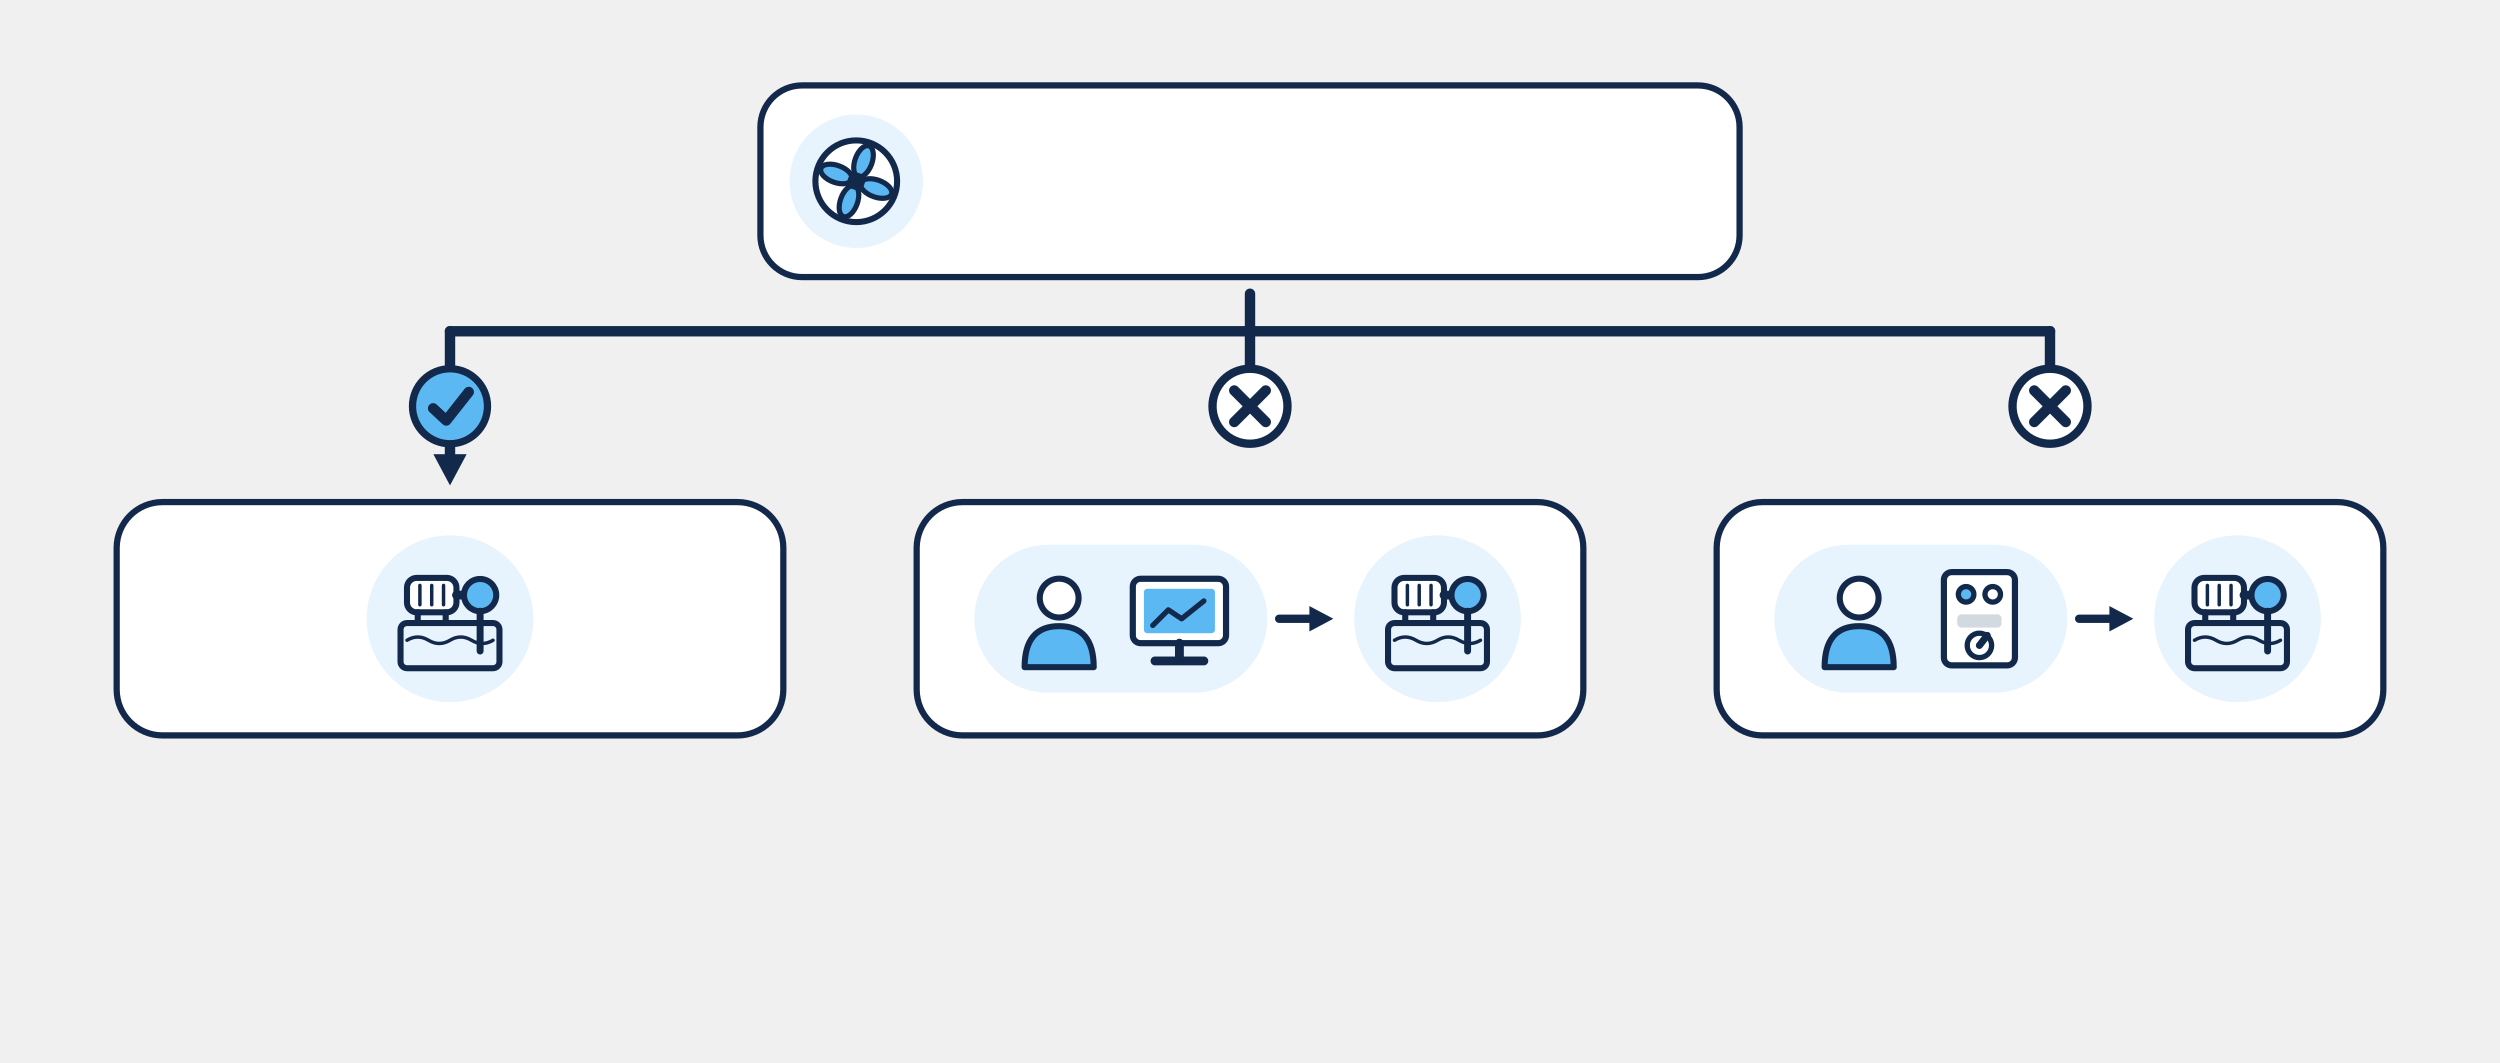
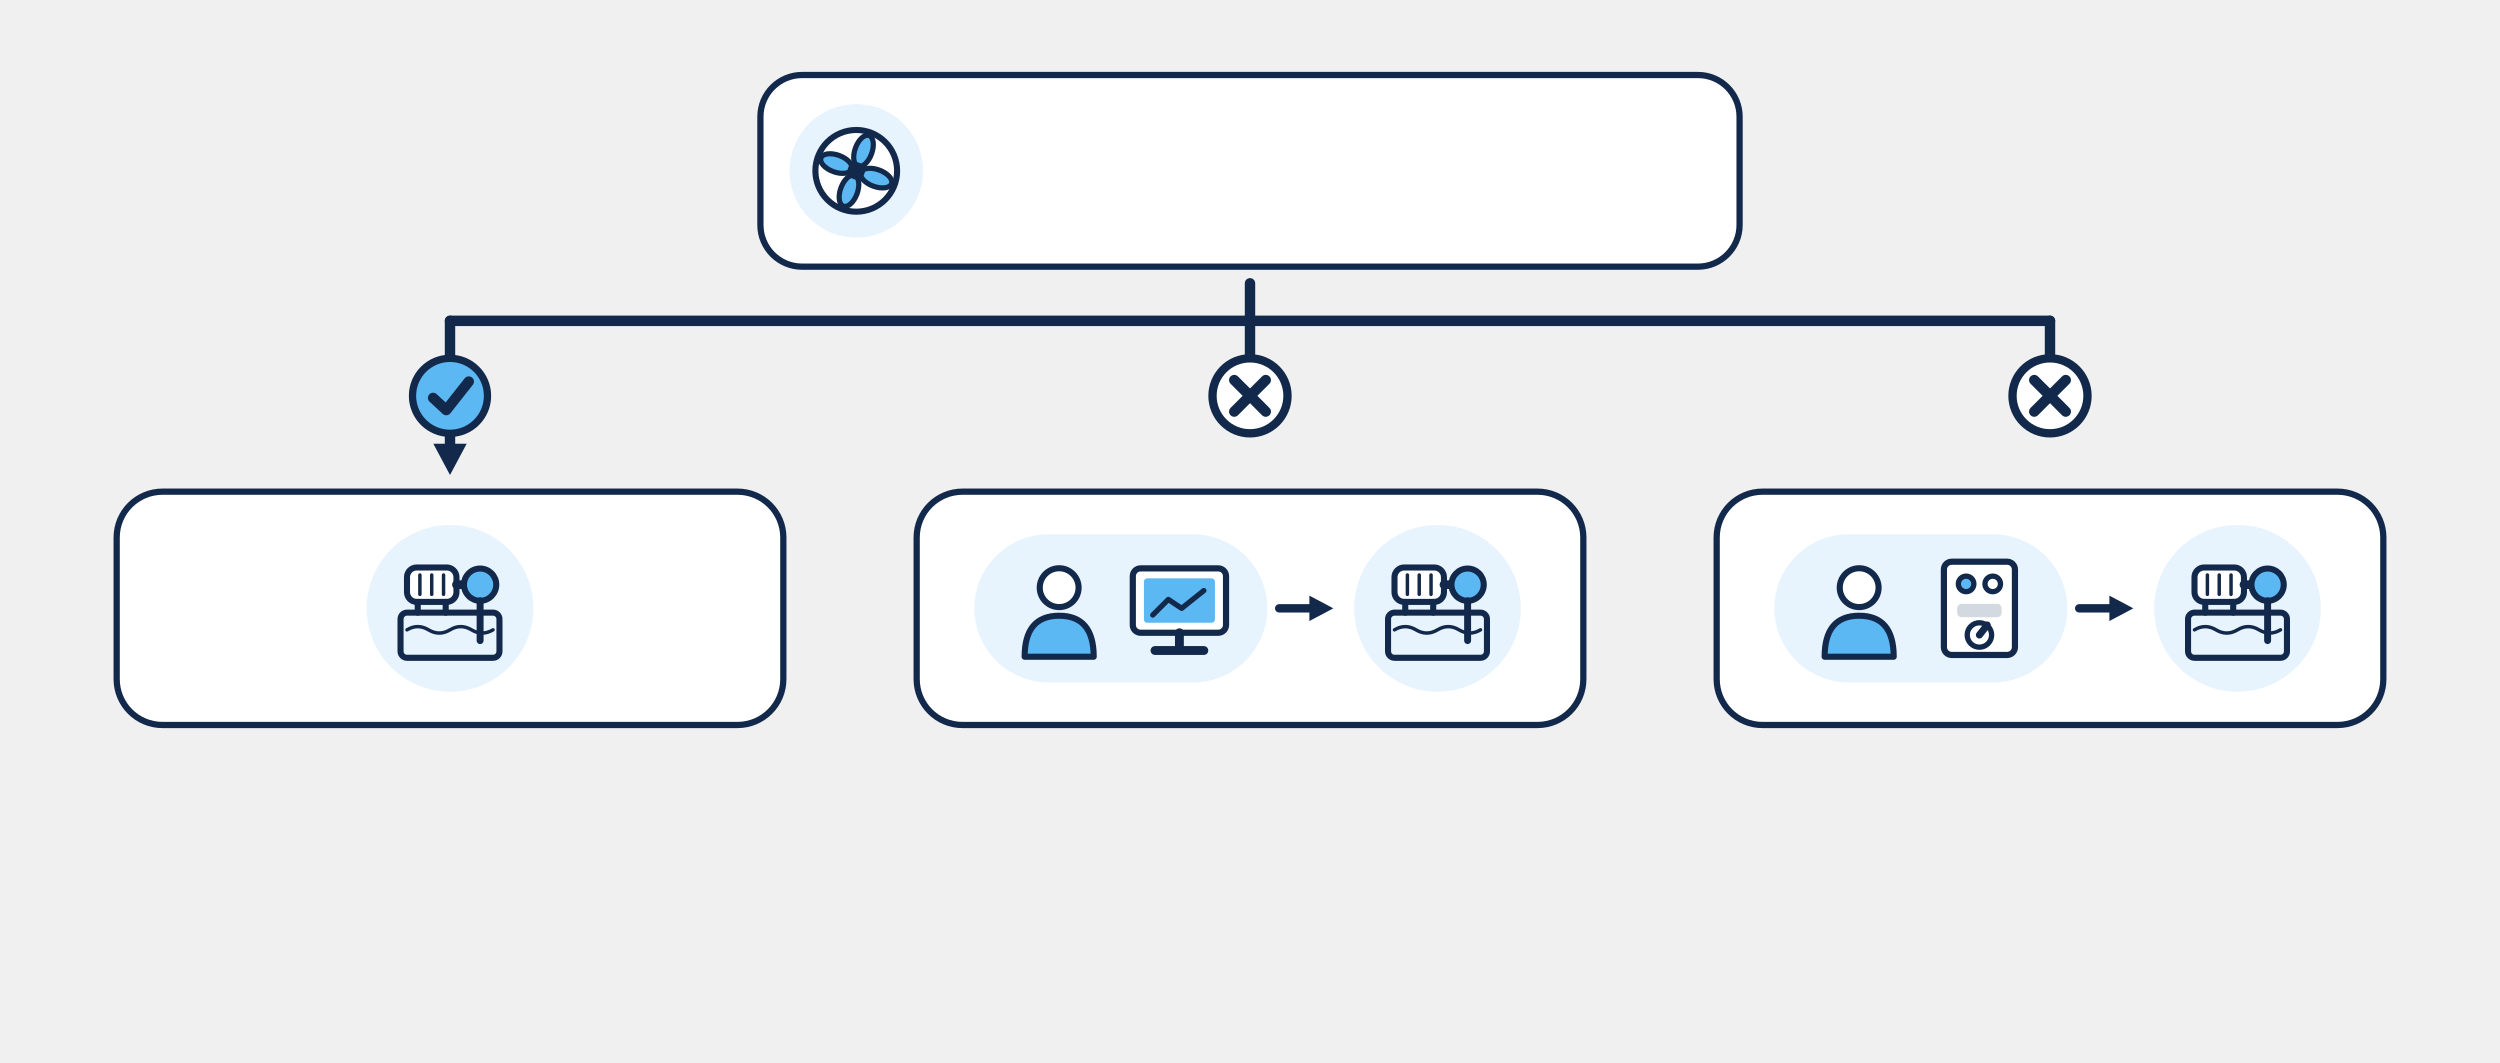
<svg xmlns="http://www.w3.org/2000/svg" viewBox="0 0 1200 510" width="1200" height="510">
-   <g transform="translate(0 41)">
+   <g transform="translate(0 36)">
    <rect x="365.0" y="0.0" width="470" height="92" rx="20" ry="20" fill="#FFFFFF" stroke="#13294B" stroke-width="3" stroke-linecap="round" stroke-linejoin="round" />
    <circle cx="411.0" cy="46" r="32.0" fill="#E7F3FD" stroke="none" stroke-width="0" stroke-linecap="round" stroke-linejoin="round" />
    <g transform="translate(411.0 46) scale(0.516129)">
      <circle cx="0" cy="0" r="38" fill="#FFFFFF" stroke="#13294B" stroke-width="5.65" stroke-linecap="round" stroke-linejoin="round" />
      <ellipse cx="0" cy="-19.76" rx="7.98" ry="15.2" fill="#5CB8F2" stroke="#13294B" stroke-width="4.84" transform="rotate(20 0 0)" stroke-linecap="round" stroke-linejoin="round" />
      <ellipse cx="0" cy="-19.76" rx="7.98" ry="15.2" fill="#5CB8F2" stroke="#13294B" stroke-width="4.84" transform="rotate(110 0 0)" stroke-linecap="round" stroke-linejoin="round" />
      <ellipse cx="0" cy="-19.76" rx="7.98" ry="15.2" fill="#5CB8F2" stroke="#13294B" stroke-width="4.84" transform="rotate(200 0 0)" stroke-linecap="round" stroke-linejoin="round" />
      <ellipse cx="0" cy="-19.76" rx="7.98" ry="15.2" fill="#5CB8F2" stroke="#13294B" stroke-width="4.84" transform="rotate(290 0 0)" stroke-linecap="round" stroke-linejoin="round" />
      <circle cx="0" cy="0" r="6.46" fill="#13294B" stroke="#13294B" stroke-width="3.23" stroke-linecap="round" stroke-linejoin="round" />
    </g>
    <line x1="600" y1="100" x2="600" y2="118" stroke="#13294B" stroke-width="5" fill="none" stroke-linecap="round" stroke-linejoin="round" />
    <line x1="216" y1="118" x2="984" y2="118" stroke="#13294B" stroke-width="5" fill="none" stroke-linecap="round" stroke-linejoin="round" />
    <rect x="56.0" y="200" width="320" height="112" rx="22" ry="22" fill="#FFFFFF" stroke="#13294B" stroke-width="3" stroke-linecap="round" stroke-linejoin="round" />
    <path d="M 216.0,118.0 L 216.0,180.1" stroke="#13294B" stroke-width="5" fill="none" stroke-linecap="round" stroke-linejoin="round" />
    <polygon points="216.0,192.0 208.0,177.0 224.0,177.0" fill="#13294B" stroke="none" stroke-width="0" stroke-linecap="round" stroke-linejoin="round" />
    <circle cx="216" cy="154" r="18" fill="#5CB8F2" stroke="#13294B" stroke-width="3.5" stroke-linecap="round" stroke-linejoin="round" />
    <path d="M 207.9,155 L 214.2,160.84 L 225.0,147.16" stroke="#13294B" stroke-width="5" fill="none" stroke-linecap="round" stroke-linejoin="round" />
    <circle cx="216" cy="256.0" r="40" fill="#E7F3FD" stroke="none" stroke-width="0" stroke-linecap="round" stroke-linejoin="round" />
    <g transform="translate(216 256.0) scale(0.516129)">
      <rect x="-46" y="4" width="92" height="42" rx="6" ry="6" fill="#E7F3FD" stroke="#13294B" stroke-width="5.65" stroke-linecap="round" stroke-linejoin="round" />
      <path d="M -40,20 q 10,-6 20,0 t 20,0 t 20,0 t 20,0" stroke="#13294B" stroke-width="3.23" fill="none" stroke-linecap="round" stroke-linejoin="round" />
      <rect x="-40" y="-38" width="46" height="32" rx="9" ry="9" fill="#FFFFFF" stroke="#13294B" stroke-width="5.65" stroke-linecap="round" stroke-linejoin="round" />
      <line x1="-28" y1="-31" x2="-28" y2="-13" stroke="#13294B" stroke-width="3.23" fill="none" stroke-linecap="round" stroke-linejoin="round" />
      <line x1="-17" y1="-31" x2="-17" y2="-13" stroke="#13294B" stroke-width="3.23" fill="none" stroke-linecap="round" stroke-linejoin="round" />
      <line x1="-6" y1="-31" x2="-6" y2="-13" stroke="#13294B" stroke-width="3.23" fill="none" stroke-linecap="round" stroke-linejoin="round" />
      <line x1="6" y1="-22" x2="14" y2="-22" stroke="#13294B" stroke-width="8.07" fill="none" stroke-linecap="round" stroke-linejoin="round" />
      <circle cx="28" cy="-22" r="15" fill="#5CB8F2" stroke="#13294B" stroke-width="5.65" stroke-linecap="round" stroke-linejoin="round" />
      <line x1="28" y1="-7" x2="28" y2="30" stroke="#13294B" stroke-width="6.46" fill="none" stroke-linecap="round" stroke-linejoin="round" />
      <line x1="-30" y1="-6" x2="-30" y2="4" stroke="#13294B" stroke-width="5.65" fill="none" stroke-linecap="round" stroke-linejoin="round" />
      <line x1="-4" y1="-6" x2="-4" y2="4" stroke="#13294B" stroke-width="5.65" fill="none" stroke-linecap="round" stroke-linejoin="round" />
    </g>
    <rect x="440.0" y="200" width="320" height="112" rx="22" ry="22" fill="#FFFFFF" stroke="#13294B" stroke-width="3" stroke-linecap="round" stroke-linejoin="round" />
    <line x1="600" y1="118" x2="600" y2="136" stroke="#13294B" stroke-width="5" fill="none" stroke-linecap="round" stroke-linejoin="round" />
    <circle cx="600" cy="154" r="18" fill="#FFFFFF" stroke="#13294B" stroke-width="4" stroke-linecap="round" stroke-linejoin="round" />
    <line x1="592.44" y1="146.44" x2="607.56" y2="161.56" stroke="#13294B" stroke-width="5" fill="none" stroke-linecap="round" stroke-linejoin="round" />
    <line x1="607.56" y1="146.44" x2="592.44" y2="161.56" stroke="#13294B" stroke-width="5" fill="none" stroke-linecap="round" stroke-linejoin="round" />
    <rect x="467.7" y="220.48" width="140.6" height="71.04" rx="35.52" ry="35.52" fill="#E7F3FD" stroke="none" stroke-width="0" stroke-linecap="round" stroke-linejoin="round" />
    <g transform="translate(508.4 257.48) scale(0.518)">
      <path d="M -32,42 Q -32,4 0,4 Q 32,4 32,42 Z" stroke="#13294B" stroke-width="5.65" fill="#5CB8F2" stroke-linecap="round" stroke-linejoin="round" />
      <circle cx="0" cy="-22" r="18" fill="#FFFFFF" stroke="#13294B" stroke-width="5.65" stroke-linecap="round" stroke-linejoin="round" />
    </g>
    <g transform="translate(566.12 256.0) scale(0.5328)">
      <rect x="-42" y="-36" width="84" height="58" rx="7" ry="7" fill="#FFFFFF" stroke="#13294B" stroke-width="5.58" stroke-linecap="round" stroke-linejoin="round" />
      <rect x="-32" y="-27" width="64" height="40" rx="3" ry="3" fill="#5CB8F2" stroke="none" stroke-width="0.00" stroke-linecap="round" stroke-linejoin="round" />
      <path d="M -24,6 L -10,-8 L 2,0 L 22,-16" stroke="#13294B" stroke-width="4.79" fill="none" stroke-linecap="round" stroke-linejoin="round" />
      <line x1="0" y1="22" x2="0" y2="36" stroke="#13294B" stroke-width="7.98" fill="none" stroke-linecap="round" stroke-linejoin="round" />
      <line x1="-22" y1="38" x2="22" y2="38" stroke="#13294B" stroke-width="7.98" fill="none" stroke-linecap="round" stroke-linejoin="round" />
    </g>
    <path d="M 614.0,256.0 L 630.9,256.0" stroke="#13294B" stroke-width="4" fill="none" stroke-linecap="round" stroke-linejoin="round" />
    <polygon points="640.0,256.0 628.5,262.1 628.5,249.9" fill="#13294B" stroke="none" stroke-width="0" stroke-linecap="round" stroke-linejoin="round" />
    <circle cx="690" cy="256.0" r="40" fill="#E7F3FD" stroke="none" stroke-width="0" stroke-linecap="round" stroke-linejoin="round" />
    <g transform="translate(690 256.0) scale(0.516129)">
      <rect x="-46" y="4" width="92" height="42" rx="6" ry="6" fill="#E7F3FD" stroke="#13294B" stroke-width="5.65" stroke-linecap="round" stroke-linejoin="round" />
      <path d="M -40,20 q 10,-6 20,0 t 20,0 t 20,0 t 20,0" stroke="#13294B" stroke-width="3.23" fill="none" stroke-linecap="round" stroke-linejoin="round" />
      <rect x="-40" y="-38" width="46" height="32" rx="9" ry="9" fill="#FFFFFF" stroke="#13294B" stroke-width="5.65" stroke-linecap="round" stroke-linejoin="round" />
      <line x1="-28" y1="-31" x2="-28" y2="-13" stroke="#13294B" stroke-width="3.23" fill="none" stroke-linecap="round" stroke-linejoin="round" />
      <line x1="-17" y1="-31" x2="-17" y2="-13" stroke="#13294B" stroke-width="3.23" fill="none" stroke-linecap="round" stroke-linejoin="round" />
      <line x1="-6" y1="-31" x2="-6" y2="-13" stroke="#13294B" stroke-width="3.23" fill="none" stroke-linecap="round" stroke-linejoin="round" />
      <line x1="6" y1="-22" x2="14" y2="-22" stroke="#13294B" stroke-width="8.07" fill="none" stroke-linecap="round" stroke-linejoin="round" />
      <circle cx="28" cy="-22" r="15" fill="#5CB8F2" stroke="#13294B" stroke-width="5.65" stroke-linecap="round" stroke-linejoin="round" />
      <line x1="28" y1="-7" x2="28" y2="30" stroke="#13294B" stroke-width="6.46" fill="none" stroke-linecap="round" stroke-linejoin="round" />
      <line x1="-30" y1="-6" x2="-30" y2="4" stroke="#13294B" stroke-width="5.65" fill="none" stroke-linecap="round" stroke-linejoin="round" />
      <line x1="-4" y1="-6" x2="-4" y2="4" stroke="#13294B" stroke-width="5.65" fill="none" stroke-linecap="round" stroke-linejoin="round" />
    </g>
    <rect x="824.0" y="200" width="320" height="112" rx="22" ry="22" fill="#FFFFFF" stroke="#13294B" stroke-width="3" stroke-linecap="round" stroke-linejoin="round" />
    <line x1="984" y1="118" x2="984" y2="136" stroke="#13294B" stroke-width="5" fill="none" stroke-linecap="round" stroke-linejoin="round" />
    <circle cx="984" cy="154" r="18" fill="#FFFFFF" stroke="#13294B" stroke-width="4" stroke-linecap="round" stroke-linejoin="round" />
    <line x1="976.44" y1="146.44" x2="991.56" y2="161.56" stroke="#13294B" stroke-width="5" fill="none" stroke-linecap="round" stroke-linejoin="round" />
    <line x1="991.56" y1="146.44" x2="976.44" y2="161.56" stroke="#13294B" stroke-width="5" fill="none" stroke-linecap="round" stroke-linejoin="round" />
    <rect x="851.7" y="220.48" width="140.6" height="71.04" rx="35.52" ry="35.52" fill="#E7F3FD" stroke="none" stroke-width="0" stroke-linecap="round" stroke-linejoin="round" />
    <g transform="translate(892.4 257.48) scale(0.518)">
      <path d="M -32,42 Q -32,4 0,4 Q 32,4 32,42 Z" stroke="#13294B" stroke-width="5.65" fill="#5CB8F2" stroke-linecap="round" stroke-linejoin="round" />
      <circle cx="0" cy="-22" r="18" fill="#FFFFFF" stroke="#13294B" stroke-width="5.65" stroke-linecap="round" stroke-linejoin="round" />
    </g>
    <g transform="translate(950.12 256.0) scale(0.5328)">
      <rect x="-32" y="-42" width="64" height="84" rx="7" ry="7" fill="#FFFFFF" stroke="#13294B" stroke-width="5.58" stroke-linecap="round" stroke-linejoin="round" />
      <circle cx="-12" cy="-22" r="7" fill="#5CB8F2" stroke="#13294B" stroke-width="4.79" stroke-linecap="round" stroke-linejoin="round" />
      <circle cx="12" cy="-22" r="7" fill="#FFFFFF" stroke="#13294B" stroke-width="4.79" stroke-linecap="round" stroke-linejoin="round" />
      <rect x="-20" y="-4" width="40" height="12" rx="4" ry="4" fill="#D3D9E1" stroke="none" stroke-width="0.00" stroke-linecap="round" stroke-linejoin="round" />
      <circle cx="0" cy="24" r="11" fill="#FFFFFF" stroke="#13294B" stroke-width="4.79" stroke-linecap="round" stroke-linejoin="round" />
      <line x1="0" y1="24" x2="7" y2="15" stroke="#13294B" stroke-width="6.38" fill="none" stroke-linecap="round" stroke-linejoin="round" />
    </g>
    <path d="M 998.0,256.0 L 1014.9,256.0" stroke="#13294B" stroke-width="4" fill="none" stroke-linecap="round" stroke-linejoin="round" />
    <polygon points="1024.0,256.0 1012.5,262.1 1012.5,249.9" fill="#13294B" stroke="none" stroke-width="0" stroke-linecap="round" stroke-linejoin="round" />
    <circle cx="1074" cy="256.0" r="40" fill="#E7F3FD" stroke="none" stroke-width="0" stroke-linecap="round" stroke-linejoin="round" />
    <g transform="translate(1074 256.0) scale(0.516129)">
      <rect x="-46" y="4" width="92" height="42" rx="6" ry="6" fill="#E7F3FD" stroke="#13294B" stroke-width="5.65" stroke-linecap="round" stroke-linejoin="round" />
      <path d="M -40,20 q 10,-6 20,0 t 20,0 t 20,0 t 20,0" stroke="#13294B" stroke-width="3.23" fill="none" stroke-linecap="round" stroke-linejoin="round" />
      <rect x="-40" y="-38" width="46" height="32" rx="9" ry="9" fill="#FFFFFF" stroke="#13294B" stroke-width="5.65" stroke-linecap="round" stroke-linejoin="round" />
      <line x1="-28" y1="-31" x2="-28" y2="-13" stroke="#13294B" stroke-width="3.23" fill="none" stroke-linecap="round" stroke-linejoin="round" />
      <line x1="-17" y1="-31" x2="-17" y2="-13" stroke="#13294B" stroke-width="3.23" fill="none" stroke-linecap="round" stroke-linejoin="round" />
      <line x1="-6" y1="-31" x2="-6" y2="-13" stroke="#13294B" stroke-width="3.23" fill="none" stroke-linecap="round" stroke-linejoin="round" />
      <line x1="6" y1="-22" x2="14" y2="-22" stroke="#13294B" stroke-width="8.07" fill="none" stroke-linecap="round" stroke-linejoin="round" />
      <circle cx="28" cy="-22" r="15" fill="#5CB8F2" stroke="#13294B" stroke-width="5.65" stroke-linecap="round" stroke-linejoin="round" />
      <line x1="28" y1="-7" x2="28" y2="30" stroke="#13294B" stroke-width="6.46" fill="none" stroke-linecap="round" stroke-linejoin="round" />
      <line x1="-30" y1="-6" x2="-30" y2="4" stroke="#13294B" stroke-width="5.65" fill="none" stroke-linecap="round" stroke-linejoin="round" />
      <line x1="-4" y1="-6" x2="-4" y2="4" stroke="#13294B" stroke-width="5.65" fill="none" stroke-linecap="round" stroke-linejoin="round" />
    </g>
  </g>
</svg>
